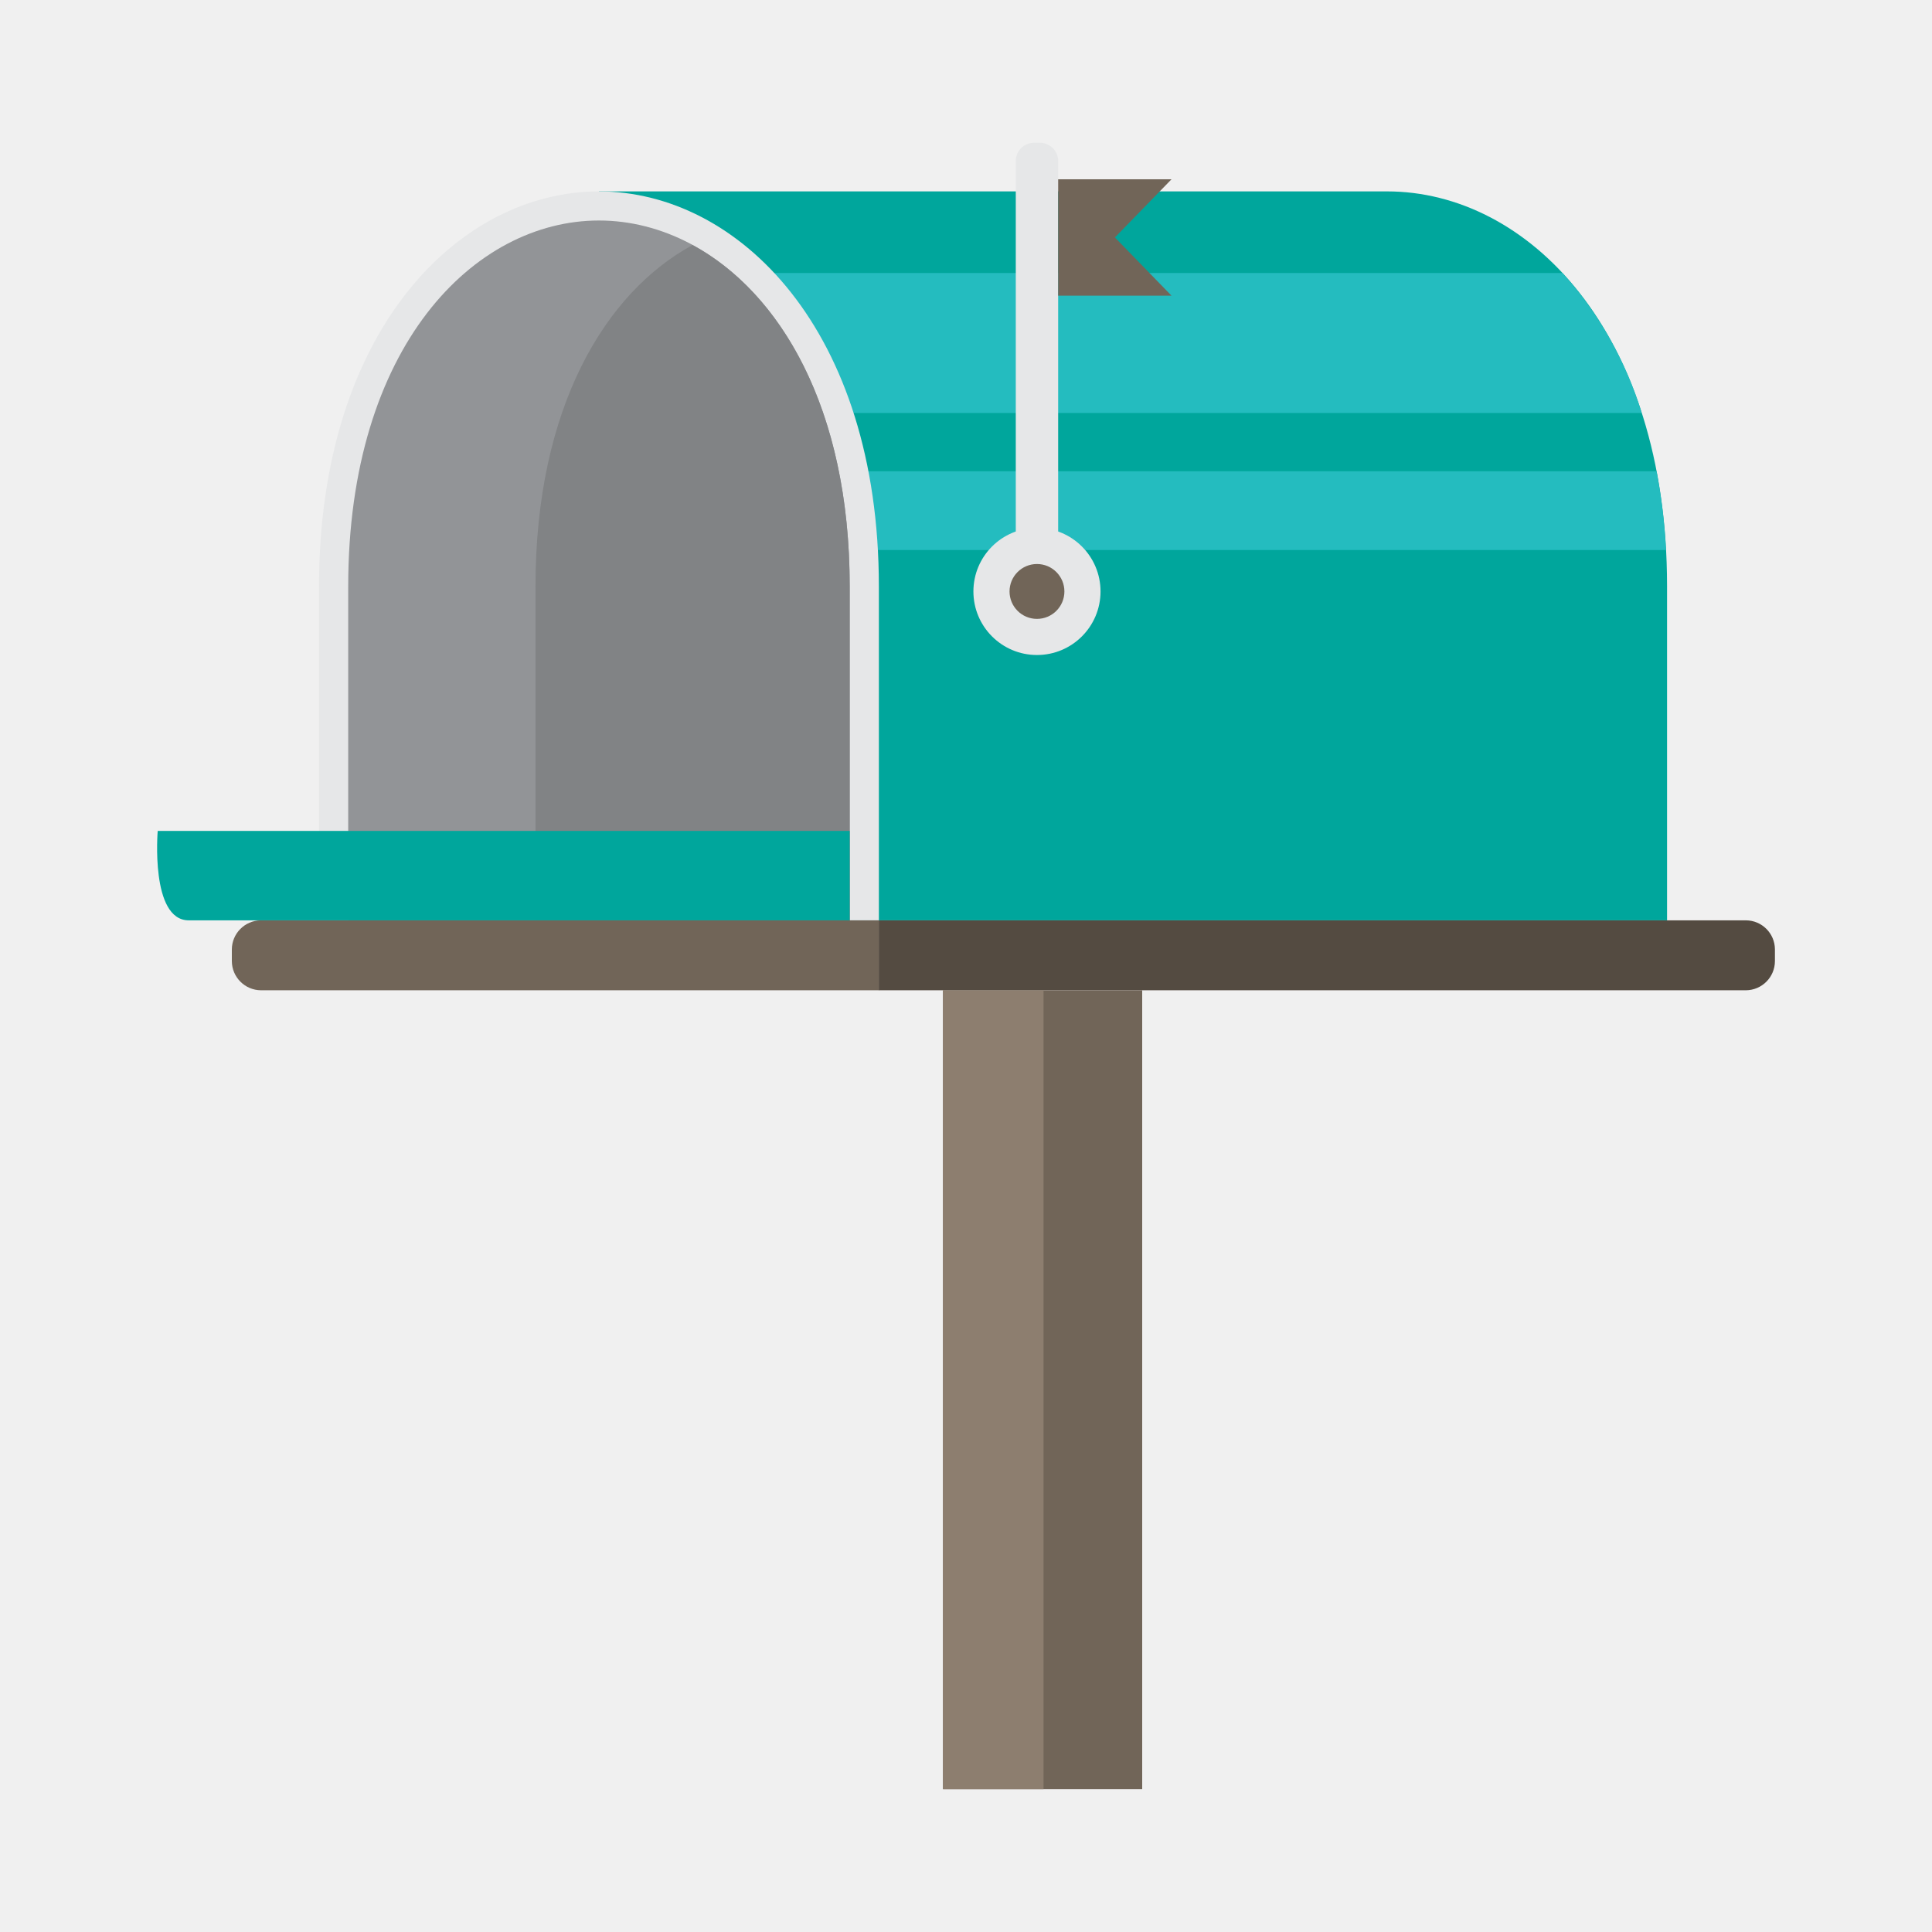
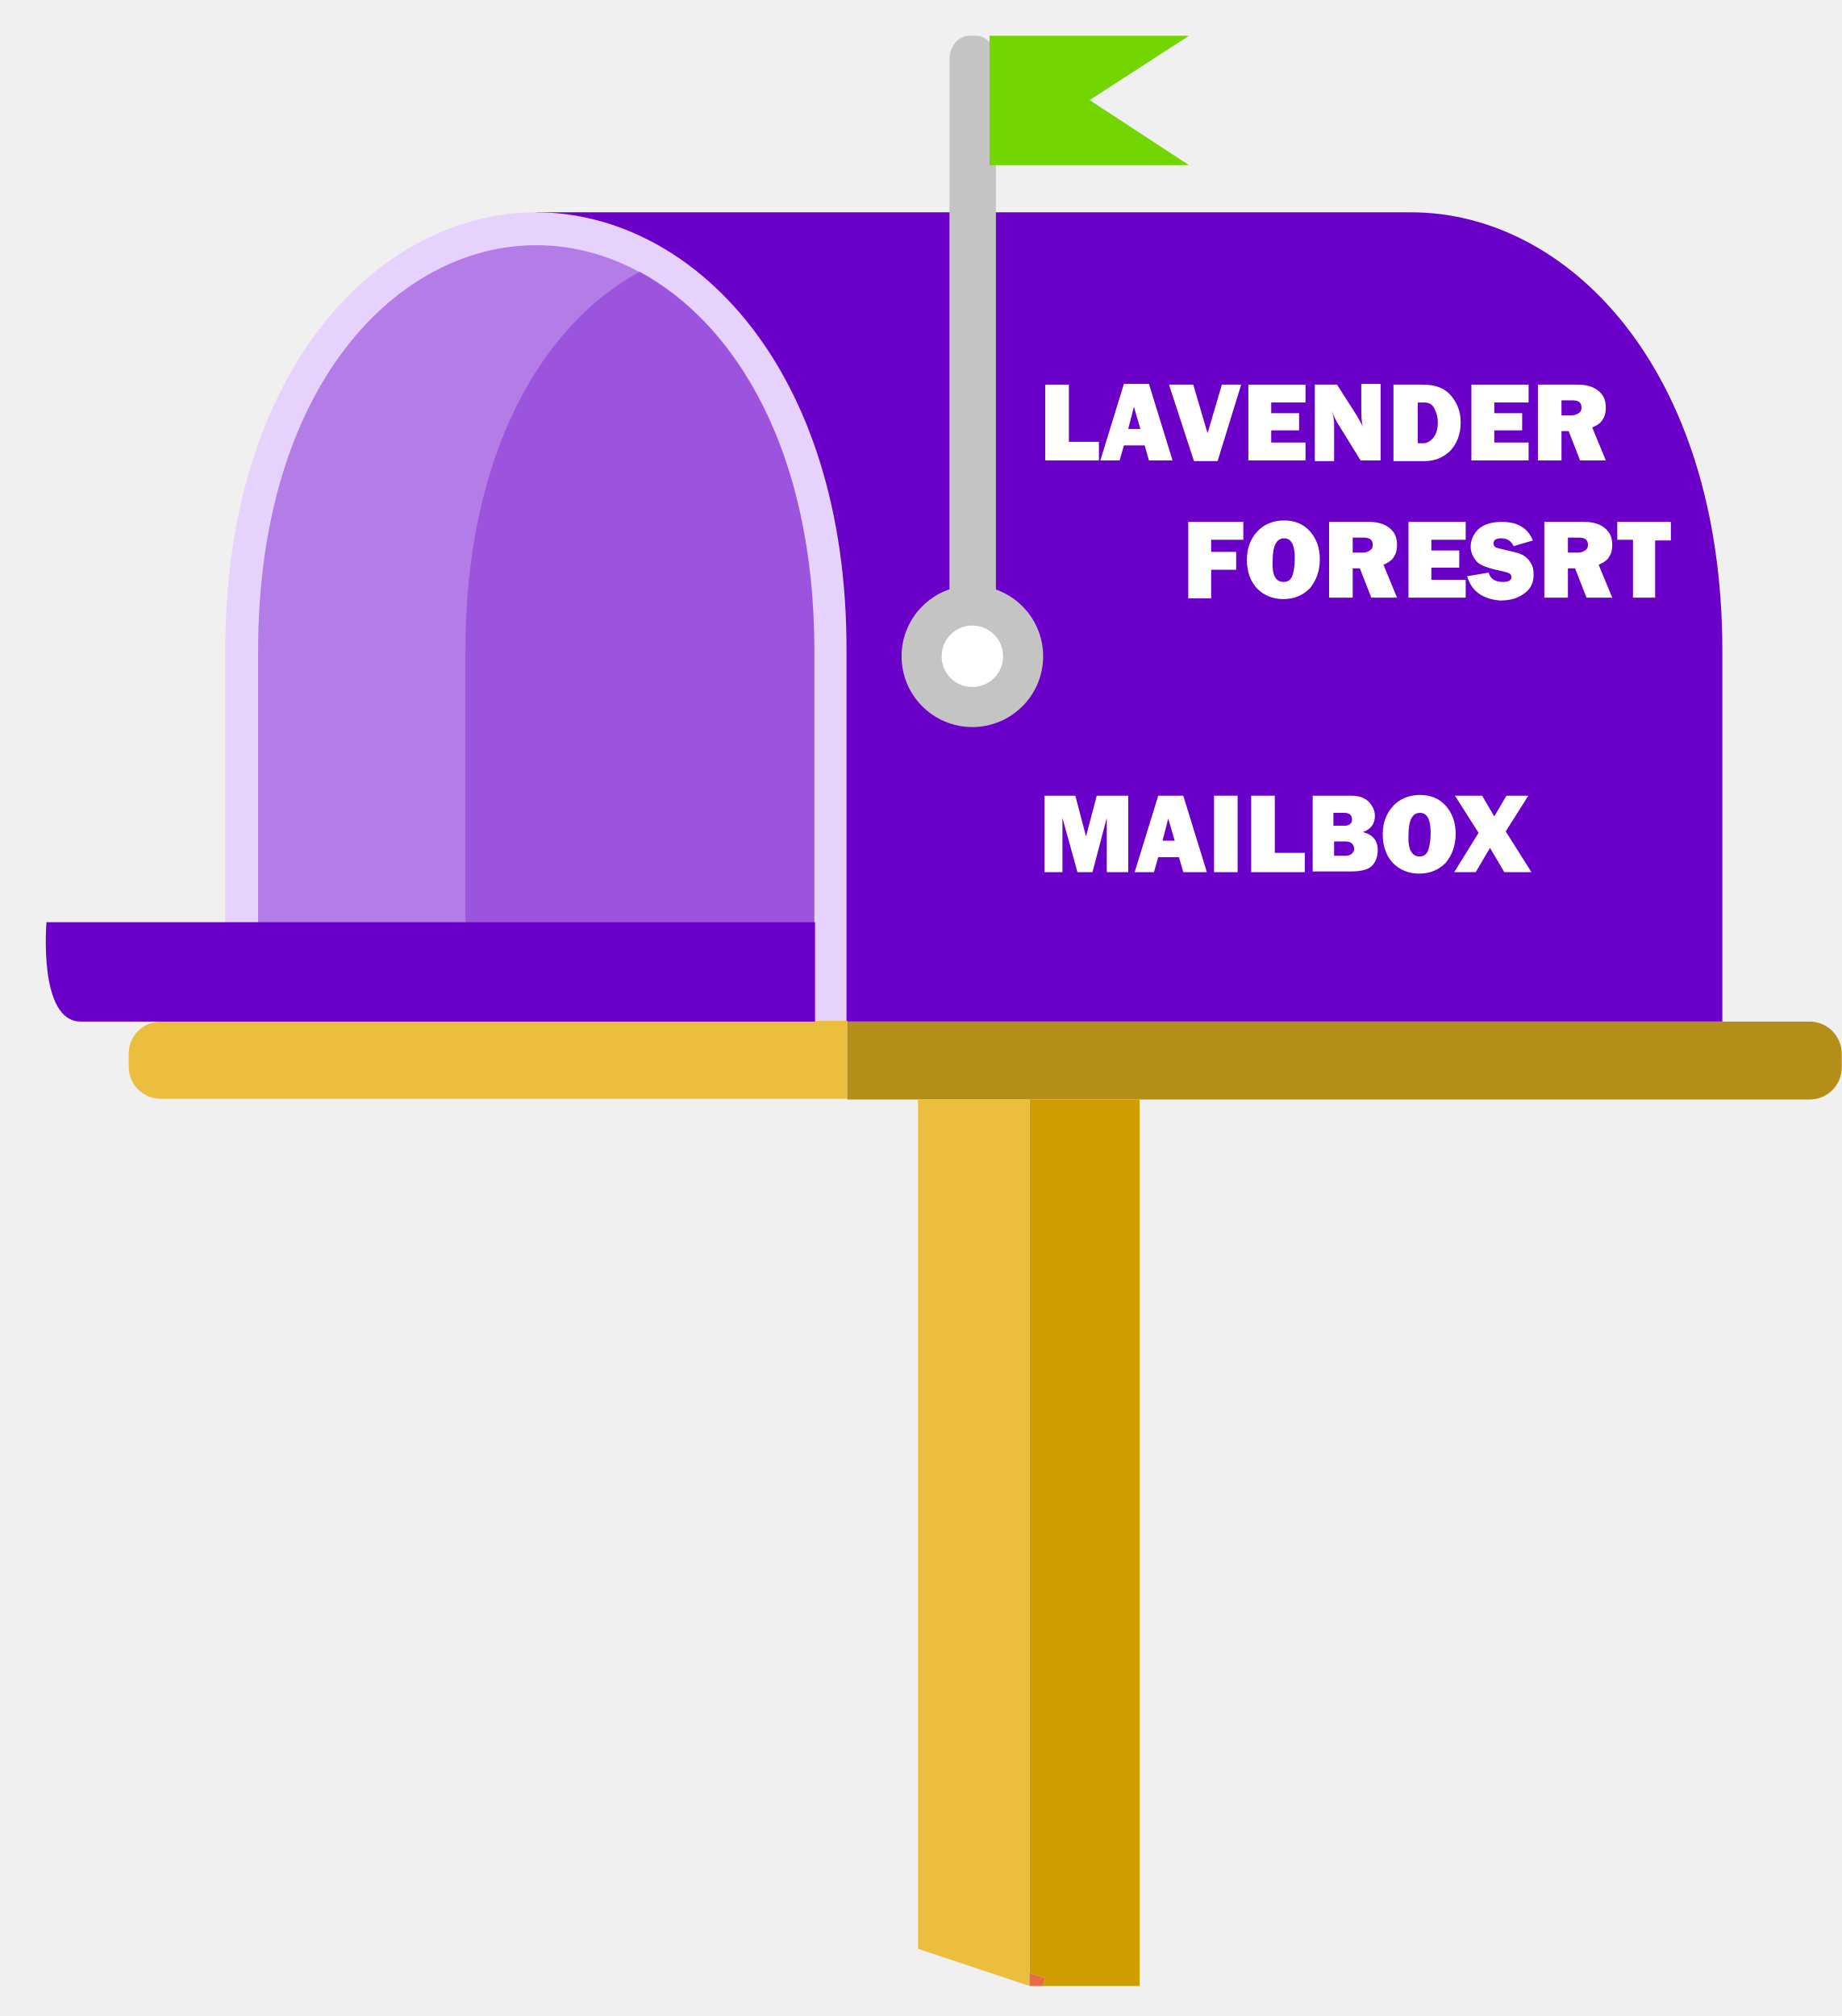
- <svg xmlns="http://www.w3.org/2000/svg" id="mailbox" viewBox="0 0 300 300">
-   <defs>
-     <style>.cls-1{fill:#00a69c;}.cls-2{fill:#24bcbf;}.cls-3{fill:#e6e7e8;}.cls-4{fill:#929497;}.cls-5{fill:#818385;}.cls-6{fill:#716558;}.cls-7{fill:#544b41;}.cls-8{fill:#8d7e6f;}</style>
-   </defs>
-   <path class="cls-1" d="M215.4,29.72H93V142.91H258.86V91.06C258.86,51.32,237.13,29.72,215.4,29.72Z" />
-   <path class="cls-2" d="M242.62,42.39H99.79V64.13H254.93A57.41,57.41,0,0,0,242.62,42.39Z" />
-   <path class="cls-2" d="M257.23,73.18H107.49V85.41h151.2A90,90,0,0,0,257.23,73.18Z" />
-   <path class="cls-3" d="M93,29.72c-21.73,0-43.46,21.6-43.46,61.34v51.85h86.93V91.06C136.47,51.32,114.73,29.72,93,29.72Z" />
-   <path class="cls-4" d="M54.07,142.91V91.06c0-37.3,19.58-56.82,38.93-56.82s38.94,19.52,38.94,56.82v51.85Z" />
-   <path class="cls-5" d="M107.54,38.05C94,45.39,83.15,63.29,83.15,91.06v51.85h48.79V91.06C131.94,63.29,121.08,45.39,107.54,38.05Z" />
-   <path class="cls-6" d="M40.48,142.91A4.54,4.54,0,0,0,36,147.43v1.81a4.55,4.55,0,0,0,4.53,4.53h96V142.91Z" />
-   <path class="cls-7" d="M271.09,142.91H136.47v10.86H271.09a4.54,4.54,0,0,0,4.52-4.53v-1.81A4.53,4.53,0,0,0,271.09,142.91Z" />
-   <rect class="cls-3" x="157.73" y="22.17" width="6.58" height="73.92" rx="2.83" />
-   <circle class="cls-3" cx="161.02" cy="91.84" r="9.87" />
-   <circle class="cls-6" cx="161.02" cy="91.84" r="4.26" />
-   <polygon class="cls-6" points="181.91 27.84 164.31 27.84 164.31 36.87 164.31 45.91 181.91 45.91 173.12 36.87 181.91 27.84" />
-   <rect class="cls-6" x="146.43" y="153.77" width="30.93" height="124.05" />
-   <rect class="cls-8" x="146.43" y="153.77" width="15.61" height="124.05" />
-   <path class="cls-1" d="M49.54,142.91H29.31c-6,0-4.82-13.89-4.82-13.89H131.94v13.89Z" />
+ <svg xmlns="http://www.w3.org/2000/svg" version="1.1" id="mailbox" x="0px" y="0px" viewBox="0 0 257.6 282" style="enable-background:new 0 0 257.6 282;" xml:space="preserve">
+   <style type="text/css">
+ 	.st0{fill:#6B00C9;}
+ 	.st1{fill:#E6D2FC;}
+ 	.st2{opacity:0.41;fill:#6B00C9;}
+ 	.st3{opacity:0.33;fill:#6B00C9;}
+ 	.st4{fill:#ECBE3E;}
+ 	.st5{fill:#B38E18;}
+ 	.st6{fill:#C4C4C4;}
+ 	.st7{fill:#FFFFFF;}
+ 	.st8{fill:#73D600;}
+ 	.st9{fill:#D09D00;}
+ 	.st10{fill:#EA6B3F;}
+ </style>
+   <path class="st0" d="M197.4,29.7H75v113.2h165.9V91.1C240.9,51.3,219.1,29.7,197.4,29.7z" />
+   <path class="st1" d="M75,29.7c-21.7,0-43.5,21.6-43.5,61.3v51.9h86.9V91.1C118.5,51.3,96.7,29.7,75,29.7z" />
+   <path class="st2" d="M36.1,142.9V91.1c0-37.3,19.6-56.8,38.9-56.8s38.9,19.5,38.9,56.8v51.9H36.1z" />
+   <path class="st3" d="M89.5,38c-13.5,7.3-24.4,25.2-24.4,53v51.9h48.8V91.1C113.9,63.3,103.1,45.4,89.5,38z" />
+   <path class="st4" d="M22.5,142.9c-2.5,0-4.5,2-4.5,4.5v1.8c0,2.5,2,4.5,4.5,4.5h96v-10.9H22.5z" />
+   <path class="st5" d="M253.1,142.9H118.5v10.9h134.6c2.5,0,4.5-2,4.5-4.5v-1.8C257.6,144.9,255.6,142.9,253.1,142.9z" />
+   <g>
+     <path class="st6" d="M135.6,5h0.9c1.6,0,2.8,1.6,2.8,3.5v84.1c0,1.9-1.3,3.5-2.8,3.5h-0.9c-1.6,0-2.8-1.6-2.8-3.5V8.5   C132.7,6.6,134,5,135.6,5z" />
+     <circle class="st6" cx="136" cy="91.8" r="9.9" />
+     <circle class="st7" cx="136" cy="91.8" r="4.3" />
+     <polygon class="st8" points="166.3,5 138.4,5 138.4,14 138.4,23.1 166.3,23.1 152.4,14  " />
+   </g>
+   <path class="st0" d="M31.5,142.9H11.3c-6,0-4.8-13.9-4.8-13.9h107.5v13.9H31.5z" />
+   <g>
+     <polygon class="st9" points="159.4,153.8 144,153.8 144,276 146.2,276.7 145.8,277.8 159.4,277.8  " />
+     <polygon class="st4" points="144,153.8 128.4,153.8 128.4,272.6 144,277.8  " />
+     <polygon class="st10" points="144,276 144,277.8 145.8,277.8 146.2,276.7  " />
+   </g>
+   <g>
+     <path class="st7" d="M153.7,61.8v2.6h-7.5V53.8h3.3v8H153.7z" />
+     <path class="st7" d="M160.7,64.4l-0.6-2.1h-2.9l-0.6,2.1h-2.7l3.3-10.7h3.5l3.3,10.7H160.7z M157.8,60h1.7l-0.9-3.1L157.8,60z" />
+     <path class="st7" d="M173.6,53.8l-3.3,10.7H167l-3.5-10.7h3.4l1.7,5.8c0.1,0.3,0.2,0.7,0.3,1l2-6.8H173.6z" />
+     <path class="st7" d="M182.6,61.9v2.5h-8V53.8h8v2.5h-4.8v1.5h3.9v2.4h-3.9v1.7H182.6z" />
+     <path class="st7" d="M193,64.4h-2.7l-2.9-4.7c-0.4-0.6-0.8-1.3-1.1-2.2c0.2,0.7,0.3,1.3,0.3,1.8v5.2h-2.7V53.8h3.1l2.5,3.9   c0.5,0.8,0.9,1.5,1.1,2c-0.2-0.9-0.2-1.8-0.2-2.8v-3.2h2.7V64.4z" />
+     <path class="st7" d="M194.9,64.4V53.8h4.1c1.8,0,3.1,0.5,4,1.6s1.3,2.3,1.3,3.7c0,1.6-0.5,2.9-1.4,3.9c-1,1-2.2,1.5-3.7,1.5H194.9z    M198.2,62h0.9c0.5,0,1-0.3,1.4-0.8c0.4-0.5,0.6-1.2,0.6-2.1c0-0.8-0.2-1.4-0.5-2s-0.8-0.8-1.4-0.8h-0.9V62z" />
+     <path class="st7" d="M213.8,61.9v2.5h-8V53.8h8v2.5H209v1.5h3.9v2.4H209v1.7H213.8z" />
+     <path class="st7" d="M224.6,64.4h-3.6l-1.6-4.1h-1v4.1h-3.3V53.8h5.6c1.2,0,2.2,0.3,2.9,0.9c0.7,0.6,1,1.3,1,2.3   c0,0.6-0.1,1.2-0.4,1.6c-0.2,0.5-0.8,0.9-1.5,1.2L224.6,64.4z M218.4,58.1h1.4c0.4,0,0.7-0.1,1-0.3s0.4-0.4,0.4-0.8   c0-0.7-0.4-1-1.3-1h-1.5V58.1z" />
+     <path class="st7" d="M172.9,79.7h-3.5v4h-3.2V73h7.7v2.5h-4.5v1.7h3.5V79.7z" />
+     <path class="st7" d="M179.5,83.8c-1.5,0-2.7-0.5-3.7-1.5c-0.9-1-1.4-2.3-1.4-4c0-1.6,0.5-2.9,1.4-3.9s2.2-1.6,3.8-1.6   c1.5,0,2.7,0.5,3.6,1.5c0.9,1,1.4,2.3,1.4,3.9c0,1.7-0.5,3-1.4,4.1C182.2,83.3,181,83.8,179.5,83.8z M179.5,81.4   c0.6,0,0.9-0.2,1.2-0.7c0.2-0.5,0.4-1.4,0.4-2.6c0-1.9-0.5-2.8-1.5-2.8c-1.1,0-1.6,1.1-1.6,3.2C177.9,80.4,178.4,81.4,179.5,81.4z" />
+     <path class="st7" d="M195.4,83.6h-3.6l-1.6-4.1h-1v4.1h-3.3V73h5.6c1.2,0,2.2,0.3,2.9,0.9c0.7,0.6,1,1.3,1,2.3   c0,0.6-0.1,1.2-0.4,1.6c-0.2,0.5-0.8,0.9-1.5,1.2L195.4,83.6z M189.2,77.3h1.4c0.4,0,0.7-0.1,1-0.3s0.4-0.4,0.4-0.8   c0-0.7-0.4-1-1.3-1h-1.5V77.3z" />
+     <path class="st7" d="M205,81.1v2.5h-8V73h8v2.5h-4.8V77h3.9v2.4h-3.9v1.7H205z" />
+     <path class="st7" d="M205.2,80.6l3-0.5c0.3,0.9,0.9,1.3,2,1.3c0.8,0,1.2-0.2,1.2-0.7c0-0.2-0.1-0.4-0.3-0.5c-0.2-0.1-0.5-0.2-1-0.3   c-1.9-0.4-3.1-0.8-3.6-1.4c-0.5-0.6-0.8-1.3-0.8-2c0-1,0.4-1.8,1.1-2.5c0.8-0.7,1.9-1,3.3-1c2.2,0,3.6,0.9,4.3,2.6l-2.7,0.8   c-0.3-0.7-0.9-1.1-1.7-1.1c-0.7,0-1.1,0.2-1.1,0.7c0,0.2,0.1,0.4,0.2,0.5s0.5,0.2,0.9,0.3c1.3,0.3,2.2,0.5,2.7,0.7   c0.5,0.2,1,0.6,1.3,1.1c0.4,0.5,0.5,1.1,0.5,1.8c0,1.1-0.4,2-1.3,2.6c-0.9,0.7-2,1-3.4,1C207.4,83.8,205.8,82.7,205.2,80.6z" />
+     <path class="st7" d="M225.5,83.6h-3.6l-1.6-4.1h-1v4.1H216V73h5.6c1.2,0,2.2,0.3,2.9,0.9c0.7,0.6,1,1.3,1,2.3   c0,0.6-0.1,1.2-0.4,1.6c-0.2,0.5-0.8,0.9-1.5,1.2L225.5,83.6z M219.3,77.3h1.4c0.4,0,0.7-0.1,1-0.3s0.4-0.4,0.4-0.8   c0-0.7-0.4-1-1.3-1h-1.5V77.3z" />
+     <path class="st7" d="M231.5,75.5v8.1h-3.1v-8.1h-2.2V73h7.5v2.6H231.5z" />
+     <path class="st7" d="M157.8,111.4V122h-3v-7.6l-2,7.6h-2.1l-2.1-7.6v7.6h-2.5v-10.7h4.3l1.5,5.7l1.5-5.7H157.8z" />
+     <path class="st7" d="M165.5,122l-0.6-2.1h-2.9l-0.6,2.1h-2.7l3.3-10.7h3.5l3.3,10.7H165.5z M162.6,117.6h1.7l-0.9-3.1L162.6,117.6z   " />
+     <path class="st7" d="M173.1,111.4V122h-3.3v-10.7H173.1z" />
+     <path class="st7" d="M182.5,119.4v2.6H175v-10.7h3.3v8H182.5z" />
+     <path class="st7" d="M183.6,122v-10.7h5.4c1.1,0,1.9,0.3,2.5,0.9c0.5,0.6,0.8,1.2,0.8,1.9c0,0.5-0.1,1-0.4,1.4s-0.7,0.7-1.3,0.9   c1.4,0.3,2.1,1.2,2.1,2.5c0,0.8-0.2,1.5-0.7,2.1c-0.5,0.6-1.5,0.9-3.1,0.9H183.6z M186.6,115.5h1.5c0.4,0,0.6-0.1,0.8-0.3   c0.2-0.2,0.2-0.4,0.2-0.6c0-0.6-0.4-0.9-1.1-0.9h-1.5V115.5z M186.6,119.7h1.6c0.4,0,0.7-0.1,0.9-0.3s0.3-0.4,0.3-0.7   c0-0.2-0.1-0.5-0.3-0.7c-0.2-0.2-0.5-0.3-1-0.3h-1.5V119.7z" />
+     <path class="st7" d="M198.5,122.2c-1.5,0-2.7-0.5-3.7-1.5c-0.9-1-1.4-2.3-1.4-4c0-1.6,0.5-2.9,1.4-3.9s2.2-1.6,3.8-1.6   c1.5,0,2.7,0.5,3.6,1.5c0.9,1,1.4,2.3,1.4,3.9c0,1.7-0.5,3-1.4,4.1C201.2,121.7,200,122.2,198.5,122.2z M198.5,119.8   c0.6,0,0.9-0.2,1.2-0.7c0.2-0.5,0.4-1.4,0.4-2.6c0-1.9-0.5-2.8-1.5-2.8c-1.1,0-1.6,1.1-1.6,3.2   C196.9,118.8,197.5,119.8,198.5,119.8z" />
+     <path class="st7" d="M213.7,111.4l-3.1,4.9l3.6,5.7h-3.8l-2-3.4l-2,3.4h-3l3.4-5.5l-3.3-5.2h3.8l1.7,2.9l1.7-2.9H213.7z" />
+   </g>
</svg>
